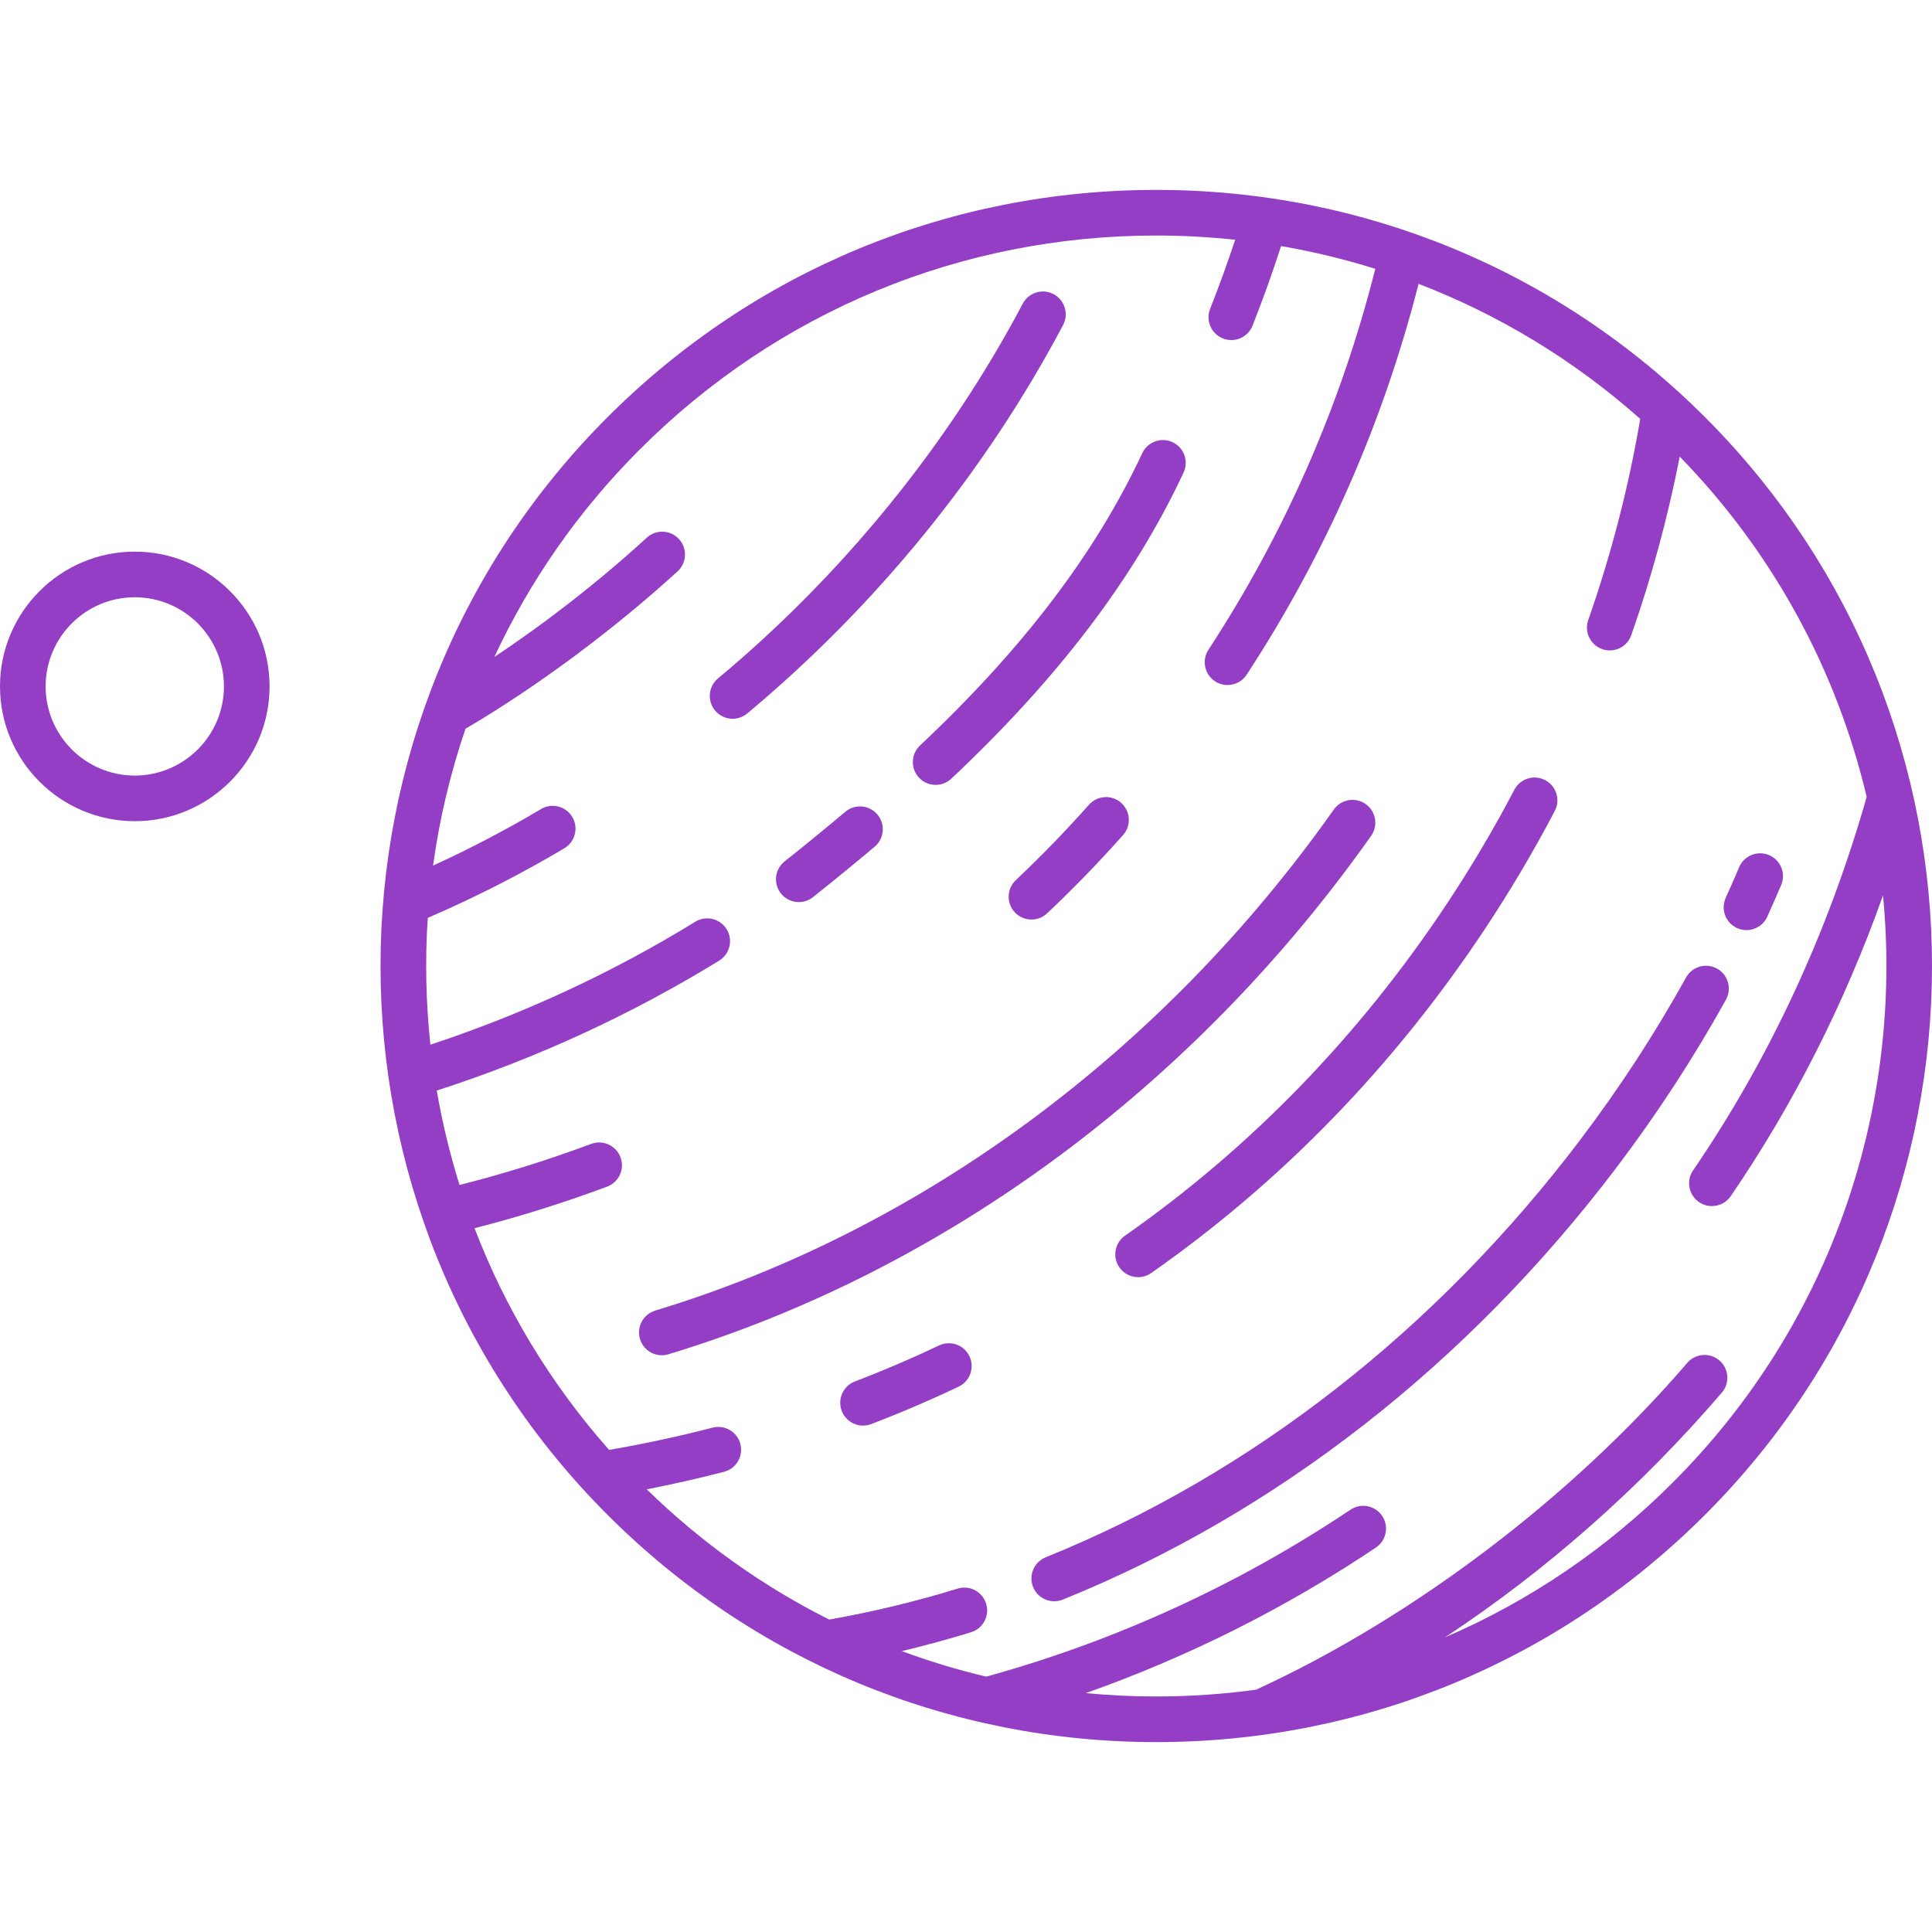
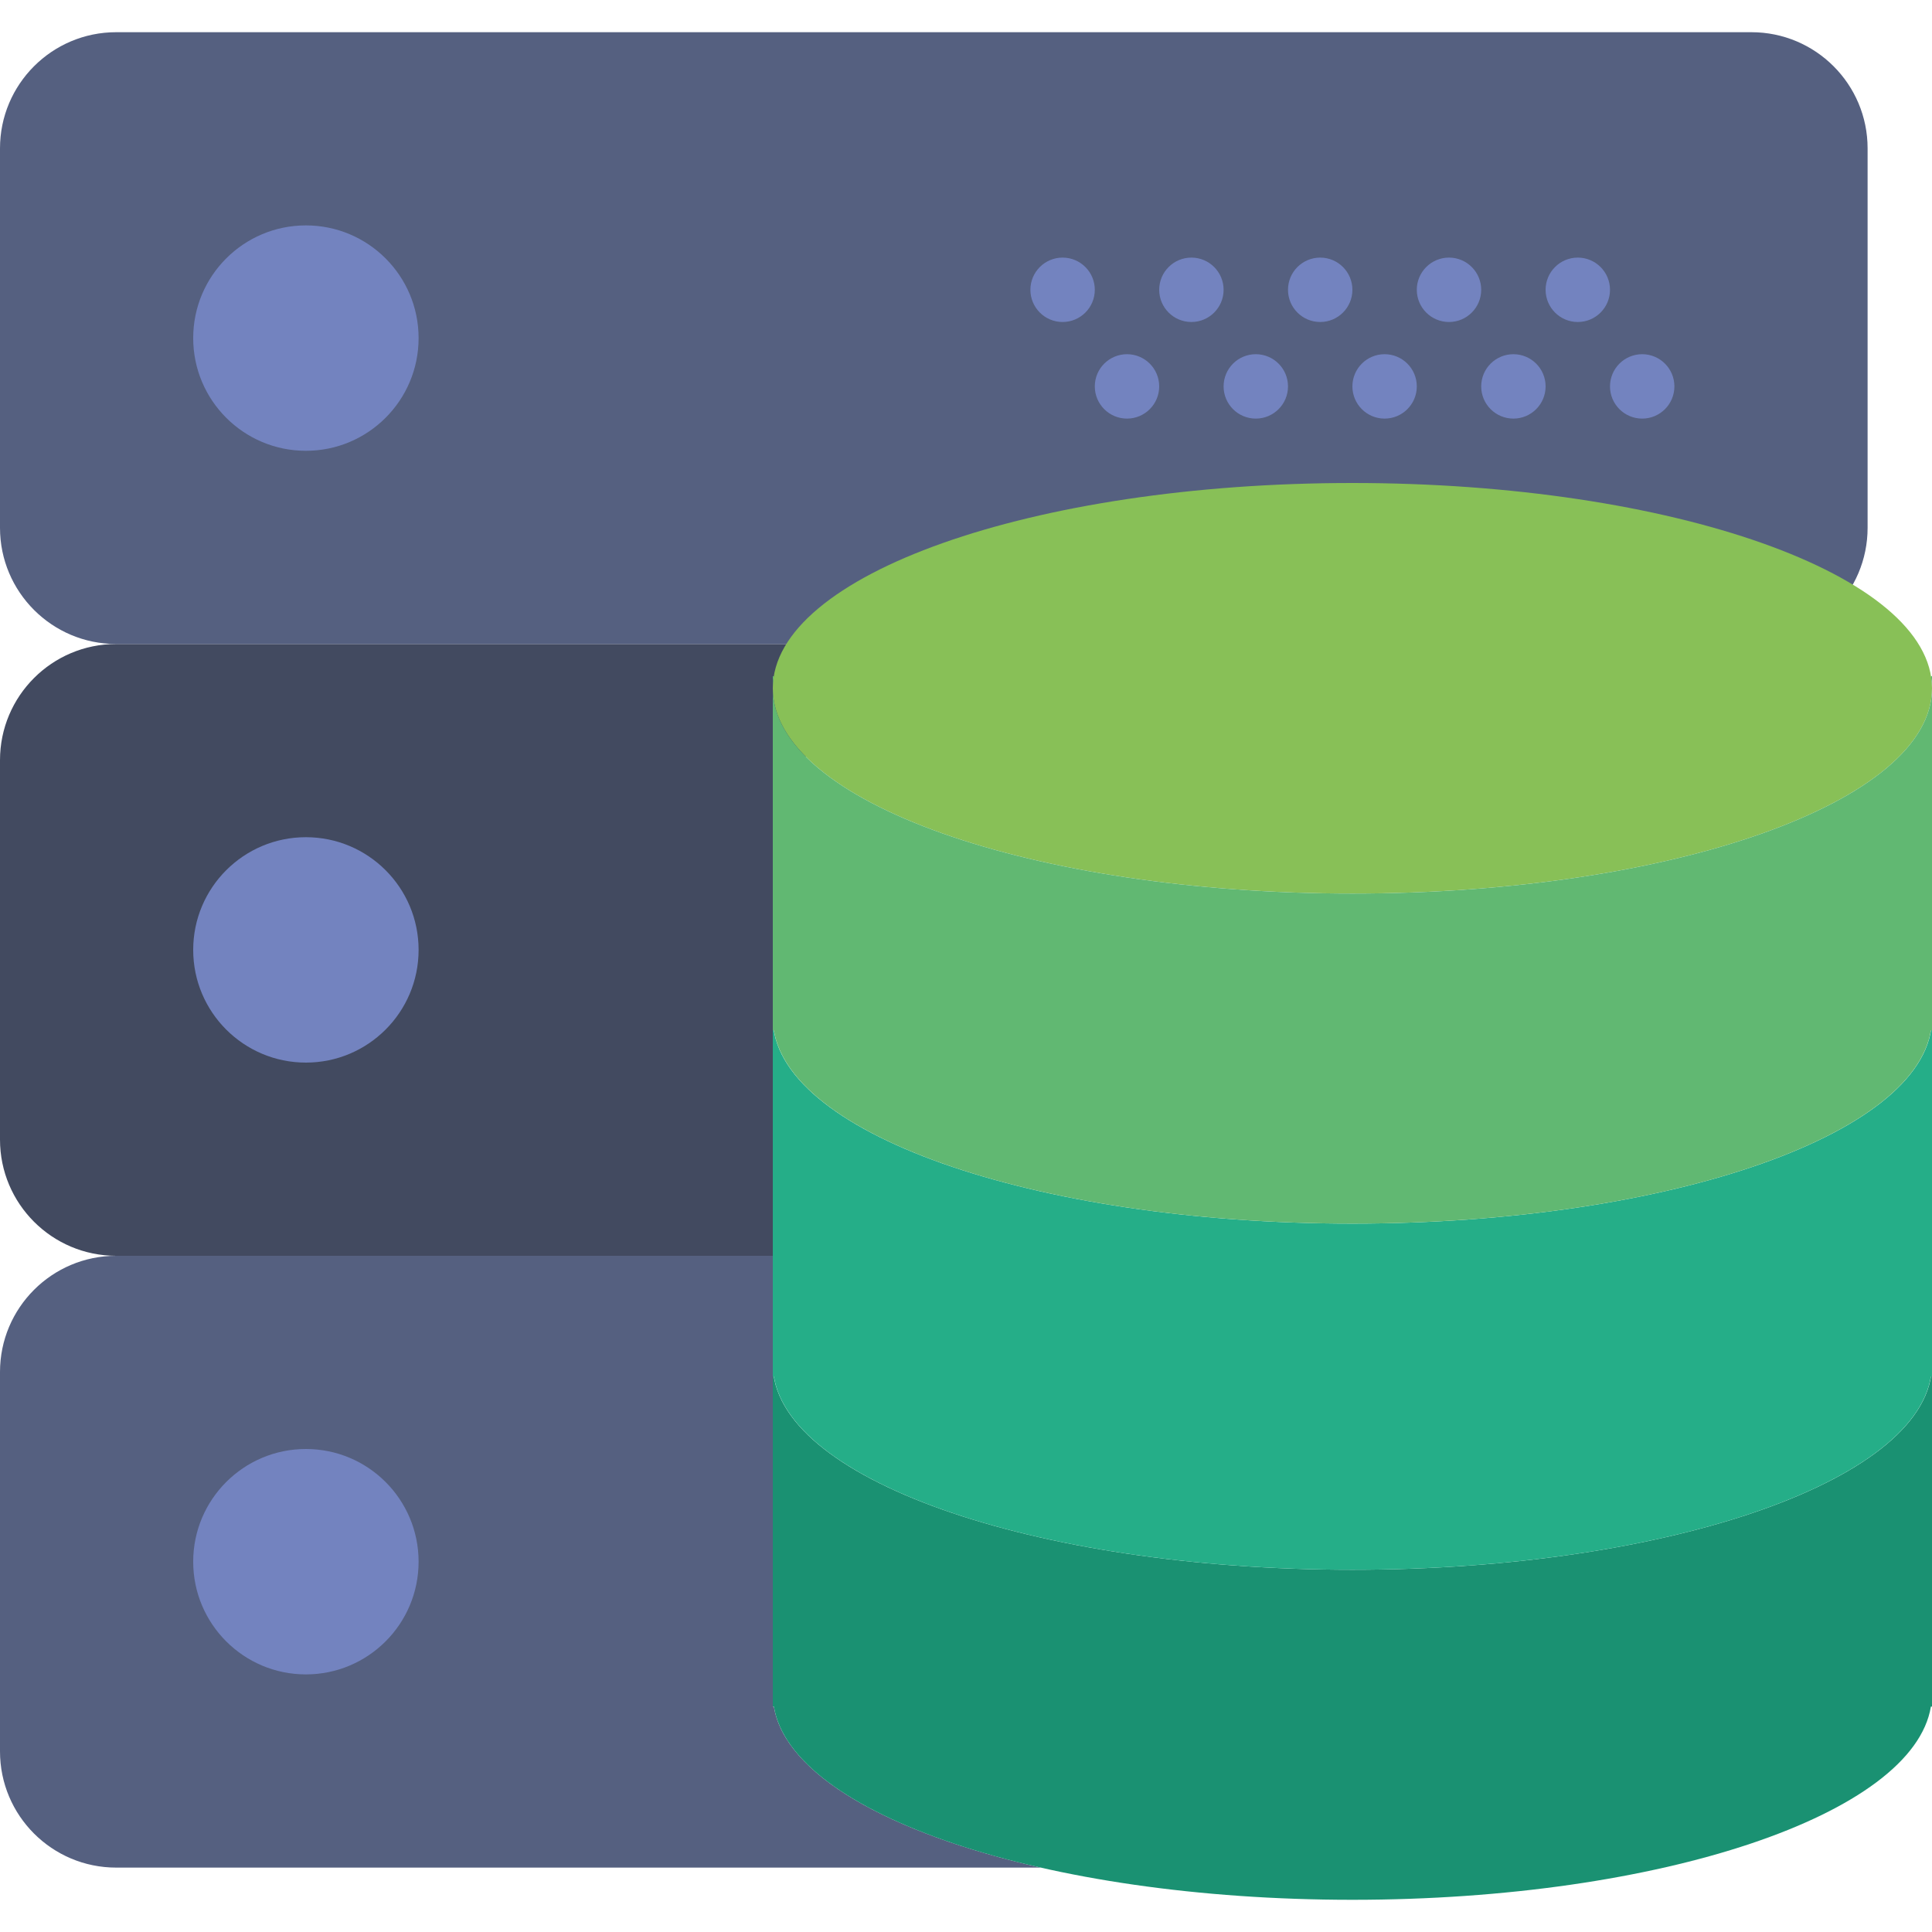
- <svg xmlns="http://www.w3.org/2000/svg" version="1.1" id="Capa_1" x="0px" y="0px" viewBox="0 0 338.767 338.767" style="enable-background:new 0 0 338.767 338.767;" xml:space="preserve" width="120px" height="120px">
+ <svg xmlns="http://www.w3.org/2000/svg" version="1.1" id="Capa_1" x="0px" y="0px" width="64px" height="64px" viewBox="0 0 60 60" style="enable-background:new 0 0 60 60;" xml:space="preserve">
  <g>
-     <path d="M298.973,73.157c-25.702-25.703-59.877-39.858-96.227-39.858s-70.523,14.155-96.227,39.858   c-53.06,53.06-53.06,139.394,0,192.454c25.703,25.703,59.877,39.858,96.227,39.858s70.524-14.155,96.227-39.858   C352.032,212.55,352.032,126.216,298.973,73.157z M293.316,259.953c-11.681,11.681-25.225,20.819-39.956,27.156   c17.744-11.698,34.215-26.208,48.558-42.92c1.438-1.676,1.246-4.202-0.43-5.64c-1.678-1.44-4.202-1.247-5.641,0.43   c-20.23,23.57-48.084,44.664-75.601,57.302c-5.753,0.781-11.595,1.188-17.501,1.188c-4.154,0-8.276-0.2-12.359-0.589   c17.939-6.343,34.995-14.887,50.872-25.52c1.836-1.229,2.327-3.714,1.098-5.549c-1.229-1.835-3.712-2.328-5.549-1.098   c-19.625,13.143-41.113,22.987-63.873,29.279c-5.029-1.193-9.966-2.688-14.791-4.477c4.071-0.974,8.123-2.079,12.128-3.313   c2.111-0.651,3.296-2.89,2.645-5.001c-0.649-2.11-2.89-3.294-5-2.645c-7.405,2.282-14.973,4.095-22.518,5.427   c-11.638-5.838-22.419-13.502-31.997-22.834c4.553-0.896,9.091-1.914,13.555-3.076c2.138-0.556,3.421-2.74,2.864-4.878   c-0.555-2.138-2.736-3.42-4.878-2.864c-5.959,1.55-12.05,2.85-18.137,3.902c-10.388-11.731-18.255-24.923-23.597-38.872   c7.844-2.009,15.644-4.451,23.246-7.289c2.069-0.772,3.121-3.077,2.348-5.146c-0.772-2.069-3.079-3.122-5.146-2.348   c-7.545,2.817-15.292,5.233-23.078,7.202c-1.7-5.44-3.033-10.971-3.992-16.555c17.341-5.604,33.99-13.242,49.518-22.786   c1.882-1.157,2.47-3.62,1.313-5.502c-1.158-1.881-3.62-2.47-5.503-1.313c-14.584,8.964-30.193,16.189-46.445,21.555   c-0.793-7.386-0.95-14.826-0.465-22.234c8.314-3.591,16.365-7.688,23.955-12.209c1.897-1.13,2.521-3.585,1.39-5.483   c-1.13-1.898-3.585-2.521-5.483-1.39c-6.041,3.597-12.387,6.918-18.932,9.917c1.118-8.127,3.015-16.165,5.69-23.995   c12.924-7.601,26.339-17.69,37.186-27.603c1.631-1.49,1.745-4.02,0.255-5.651c-1.491-1.632-4.021-1.745-5.651-0.254   c-8.4,7.676-17.365,14.679-26.729,20.916c6.137-13.178,14.632-25.519,25.492-36.379c24.192-24.192,56.357-37.516,90.57-37.516   c4.656,0,9.271,0.255,13.836,0.743c-1.347,4.072-2.817,8.13-4.393,12.113c-0.813,2.054,0.193,4.378,2.248,5.191   c0.482,0.191,0.98,0.282,1.471,0.282c1.593,0,3.099-0.958,3.721-2.529c1.813-4.582,3.485-9.26,5.002-13.947   c5.613,0.961,11.128,2.297,16.52,3.984c-6.004,23.81-15.831,46.266-29.255,66.792c-1.209,1.849-0.69,4.328,1.158,5.537   c0.676,0.442,1.435,0.653,2.186,0.653c1.305,0,2.584-0.638,3.352-1.811c13.785-21.077,23.913-44.115,30.148-68.536   c14.147,5.434,27.287,13.409,38.866,23.679c-2.015,11.874-5.07,23.73-9.118,35.272c-0.731,2.084,0.365,4.367,2.45,5.099   c0.438,0.154,0.885,0.227,1.324,0.227c1.651,0,3.197-1.03,3.774-2.677c3.599-10.259,6.438-20.76,8.495-31.309   c16.699,17.153,27.627,37.862,32.781,59.675c-6.798,23.85-17.03,45.879-30.438,65.486c-1.247,1.823-0.779,4.313,1.044,5.56   c0.69,0.472,1.477,0.699,2.254,0.699c1.276,0,2.531-0.61,3.306-1.743c11.018-16.112,19.958-33.794,26.699-52.727   C333.716,193.8,321.43,231.839,293.316,259.953z" fill="#933EC5" />
-     <path d="M23.633,96.726C10.602,96.726,0,107.328,0,120.359s10.602,23.633,23.633,23.633s23.634-10.602,23.634-23.633   S36.664,96.726,23.633,96.726z M23.633,135.992c-8.62,0-15.633-7.013-15.633-15.633s7.013-15.633,15.633-15.633   s15.634,7.013,15.634,15.633S32.253,135.992,23.633,135.992z" fill="#933EC5" />
-     <path d="M197.27,216.666c-1.811,1.267-2.251,3.761-0.984,5.571c0.778,1.112,2.02,1.707,3.281,1.707   c0.791,0,1.592-0.235,2.289-0.723c22.879-16.008,42.555-36.287,58.479-60.273c4.438-6.686,8.573-13.669,12.288-20.754   c1.025-1.957,0.271-4.375-1.686-5.4c-1.952-1.025-4.374-0.272-5.4,1.685c-3.587,6.843-7.58,13.587-11.866,20.044   C238.301,181.672,219.324,201.234,197.27,216.666z" fill="#933EC5" />
-     <path d="M164.66,235.919c-4.826,2.292-9.791,4.417-14.757,6.314c-2.063,0.789-3.098,3.101-2.309,5.164   c0.609,1.594,2.127,2.573,3.737,2.573c0.475,0,0.957-0.085,1.427-0.265c5.16-1.972,10.319-4.179,15.333-6.561   c1.996-0.948,2.845-3.334,1.897-5.329C169.042,235.821,166.655,234.973,164.66,235.919z" fill="#933EC5" />
-     <path d="M240.418,146.561c1.275-1.804,0.846-4.3-0.958-5.575c-1.803-1.275-4.3-0.845-5.575,0.958   c-30.046,42.51-72.305,73.713-118.993,87.863c-2.114,0.641-3.309,2.874-2.668,4.988c0.523,1.728,2.11,2.841,3.826,2.841   c0.385,0,0.775-0.056,1.162-0.173C165.595,222.8,209.35,190.517,240.418,146.561z" fill="#933EC5" />
-     <path d="M131.021,125.104c22.662-18.894,41.814-42.449,55.387-68.119c1.032-1.953,0.286-4.373-1.667-5.406   c-1.954-1.035-4.373-0.286-5.405,1.667c-13.09,24.758-31.568,47.481-53.438,65.714c-1.696,1.415-1.926,3.937-0.511,5.634   c0.791,0.949,1.929,1.438,3.074,1.438C129.364,126.032,130.272,125.728,131.021,125.104z" fill="#933EC5" />
-     <path d="M304.583,162.73c0.537,0.244,1.1,0.359,1.653,0.359c1.52,0,2.974-0.872,3.644-2.346c0.838-1.843,1.658-3.714,2.44-5.563   c0.861-2.034-0.091-4.381-2.125-5.242c-2.035-0.861-4.382,0.09-5.242,2.125c-0.755,1.784-1.548,3.59-2.356,5.37   C301.683,159.445,302.572,161.816,304.583,162.73z" fill="#933EC5" />
-     <path d="M301.081,169.845c-1.931-1.072-4.365-0.374-5.438,1.557c-5.468,9.855-11.719,19.443-18.58,28.495   c-25.229,33.293-57.633,58.594-93.705,73.166c-2.049,0.828-3.038,3.159-2.211,5.207c0.629,1.558,2.128,2.503,3.71,2.503   c0.499,0,1.007-0.094,1.497-0.292c37.412-15.114,70.983-41.308,97.085-75.752c7.089-9.353,13.548-19.26,19.2-29.446   C303.71,173.351,303.013,170.917,301.081,169.845z" fill="#933EC5" />
-     <path d="M190.943,141.11c-4.038,4.545-8.354,8.994-12.827,13.222c-1.605,1.518-1.678,4.049-0.16,5.655   c0.787,0.833,1.846,1.252,2.908,1.252c0.985,0,1.974-0.362,2.746-1.093c4.643-4.387,9.122-9.004,13.313-13.723   c1.468-1.652,1.318-4.18-0.334-5.647C194.938,139.31,192.41,139.458,190.943,141.11z" fill="#933EC5" />
-     <path d="M161.323,130.713c-1.609,1.514-1.688,4.045-0.174,5.654c0.787,0.837,1.85,1.26,2.915,1.26c0.982,0,1.967-0.36,2.739-1.086   c18.801-17.681,32.125-35.242,40.733-53.688c0.934-2.001,0.068-4.382-1.934-5.316c-2.001-0.934-4.382-0.069-5.316,1.933   C192.116,96.979,179.371,113.741,161.323,130.713z" fill="#933EC5" />
-     <path d="M148.218,142.343c-3.322,2.801-6.804,5.649-10.644,8.706c-1.729,1.376-2.014,3.893-0.638,5.621   c0.789,0.992,1.955,1.508,3.132,1.508c0.873,0,1.752-0.285,2.488-0.871c3.899-3.104,7.438-5.999,10.817-8.849   c1.689-1.424,1.904-3.948,0.479-5.637C152.43,141.134,149.905,140.919,148.218,142.343z" fill="#933EC5" />
+     <path style="fill:#424A60;" d="M24,35v-0.375V34.25v-8.625V25.25h0.034C24.013,25.374,24,25.499,24,25.625   c0-2.437,3.862-4.552,9.534-5.625H3.608C1.616,20,0,21.615,0,23.608v11.783C0,37.385,1.616,39,3.608,39H24V35z" />
  </g>
  <g>
+     <path style="fill:#556080;" d="M24.034,53H24v-9v-0.375V43.25V39H3.608C1.616,39,0,40.615,0,42.608v11.783   C0,56.385,1.616,58,3.608,58h28.718C27.601,56.931,24.378,55.103,24.034,53z" />
+   </g>
+   <path style="fill:#556080;" d="M54.392,20H3.608C1.616,20,0,18.384,0,16.392V4.608C0,2.616,1.616,1,3.608,1h50.783  C56.384,1,58,2.616,58,4.608v11.783C58,18.384,56.384,20,54.392,20z" />
+   <circle style="fill:#7383BF;" cx="9.5" cy="10.5" r="3.5" />
+   <circle style="fill:#7383BF;" cx="49" cy="9" r="1" />
+   <circle style="fill:#7383BF;" cx="45" cy="9" r="1" />
+   <circle style="fill:#7383BF;" cx="51" cy="12" r="1" />
+   <circle style="fill:#7383BF;" cx="47" cy="12" r="1" />
+   <circle style="fill:#7383BF;" cx="41" cy="9" r="1" />
+   <circle style="fill:#7383BF;" cx="43" cy="12" r="1" />
+   <circle style="fill:#7383BF;" cx="37" cy="9" r="1" />
+   <circle style="fill:#7383BF;" cx="39" cy="12" r="1" />
+   <circle style="fill:#7383BF;" cx="33" cy="9" r="1" />
+   <circle style="fill:#7383BF;" cx="35" cy="12" r="1" />
+   <circle style="fill:#7383BF;" cx="9.5" cy="29.5" r="3.5" />
+   <circle style="fill:#7383BF;" cx="9.5" cy="48.5" r="3.5" />
+   <g>
+     <path style="fill:#1A9172;" d="M42,48.75c-9.941,0-18-2.854-18-6.375V53h0.034c0.548,3.346,8.381,6,17.966,6s17.418-2.654,17.966-6   H60V42.375C60,45.896,51.941,48.75,42,48.75z" />
+     <path style="fill:#1A9172;" d="M24,42v0.375c0-0.126,0.013-0.251,0.034-0.375H24z" />
+     <path style="fill:#1A9172;" d="M59.966,42C59.987,42.124,60,42.249,60,42.375V42H59.966z" />
  </g>
  <g>
+     <path style="fill:#25AE88;" d="M42,38c-9.941,0-18-2.854-18-6.375V42.75h0.034c0.548,3.346,8.381,6,17.966,6s17.418-2.654,17.966-6   H60V31.625C60,35.146,51.941,38,42,38z" />
+     <path style="fill:#25AE88;" d="M24,31.25v0.375c0-0.126,0.013-0.251,0.034-0.375H24z" />
+     <path style="fill:#25AE88;" d="M59.966,31.25C59.987,31.374,60,31.499,60,31.625V31.25H59.966z" />
+   </g>
+   <ellipse style="fill:#88C057;" cx="42" cy="21.375" rx="18" ry="6.375" />
+   <g>
+     <path style="fill:#61B872;" d="M42,27.75c-9.941,0-18-2.854-18-6.375V32h0.034c0.548,3.346,8.381,6,17.966,6s17.418-2.654,17.966-6   H60V21.375C60,24.896,51.941,27.75,42,27.75z" />
+     <path style="fill:#61B872;" d="M24,21v0.375c0-0.126,0.013-0.251,0.034-0.375H24z" />
+     <path style="fill:#61B872;" d="M59.966,21C59.987,21.124,60,21.249,60,21.375V21H59.966z" />
  </g>
  <g>
-   </g>
+ </g>
  <g>
-   </g>
+ </g>
  <g>
-   </g>
+ </g>
  <g>
-   </g>
+ </g>
  <g>
-   </g>
+ </g>
  <g>
-   </g>
+ </g>
  <g>
-   </g>
+ </g>
  <g>
-   </g>
+ </g>
  <g>
-   </g>
+ </g>
  <g>
-   </g>
+ </g>
  <g>
-   </g>
+ </g>
  <g>
-   </g>
+ </g>
  <g>
-   </g>
+ </g>
+   <g>
+ </g>
+   <g>
+ </g>
</svg>
